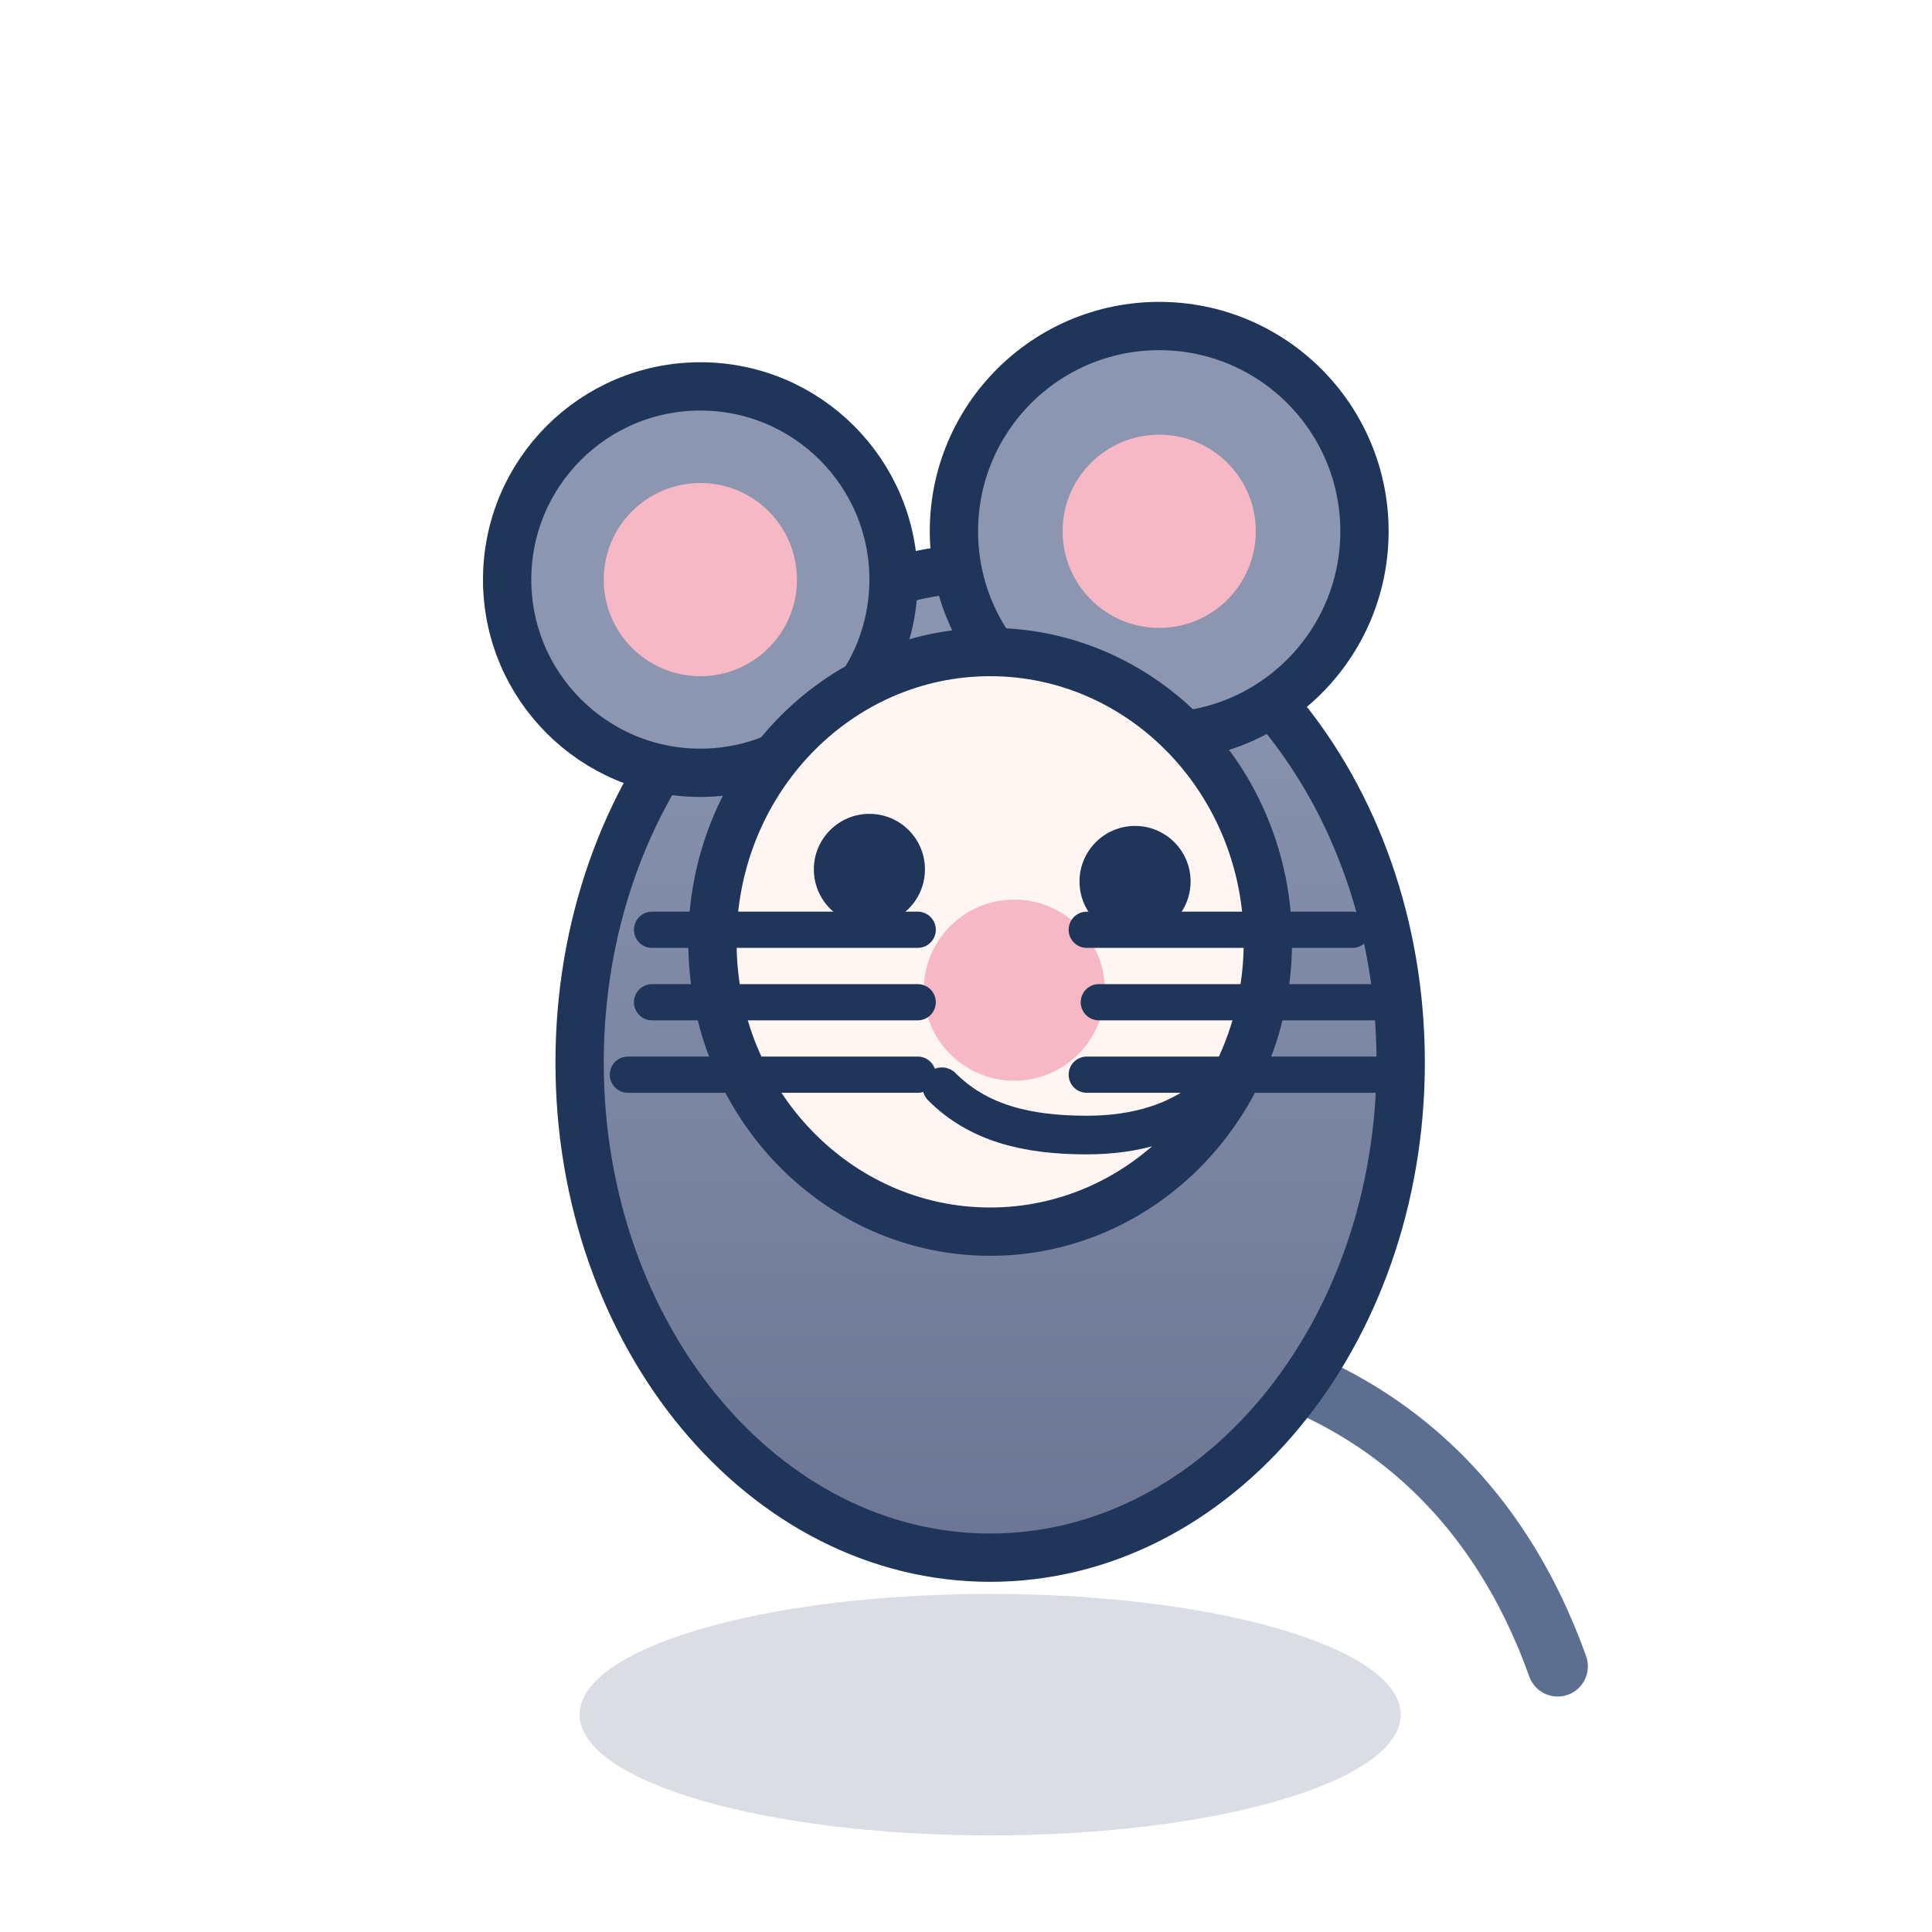
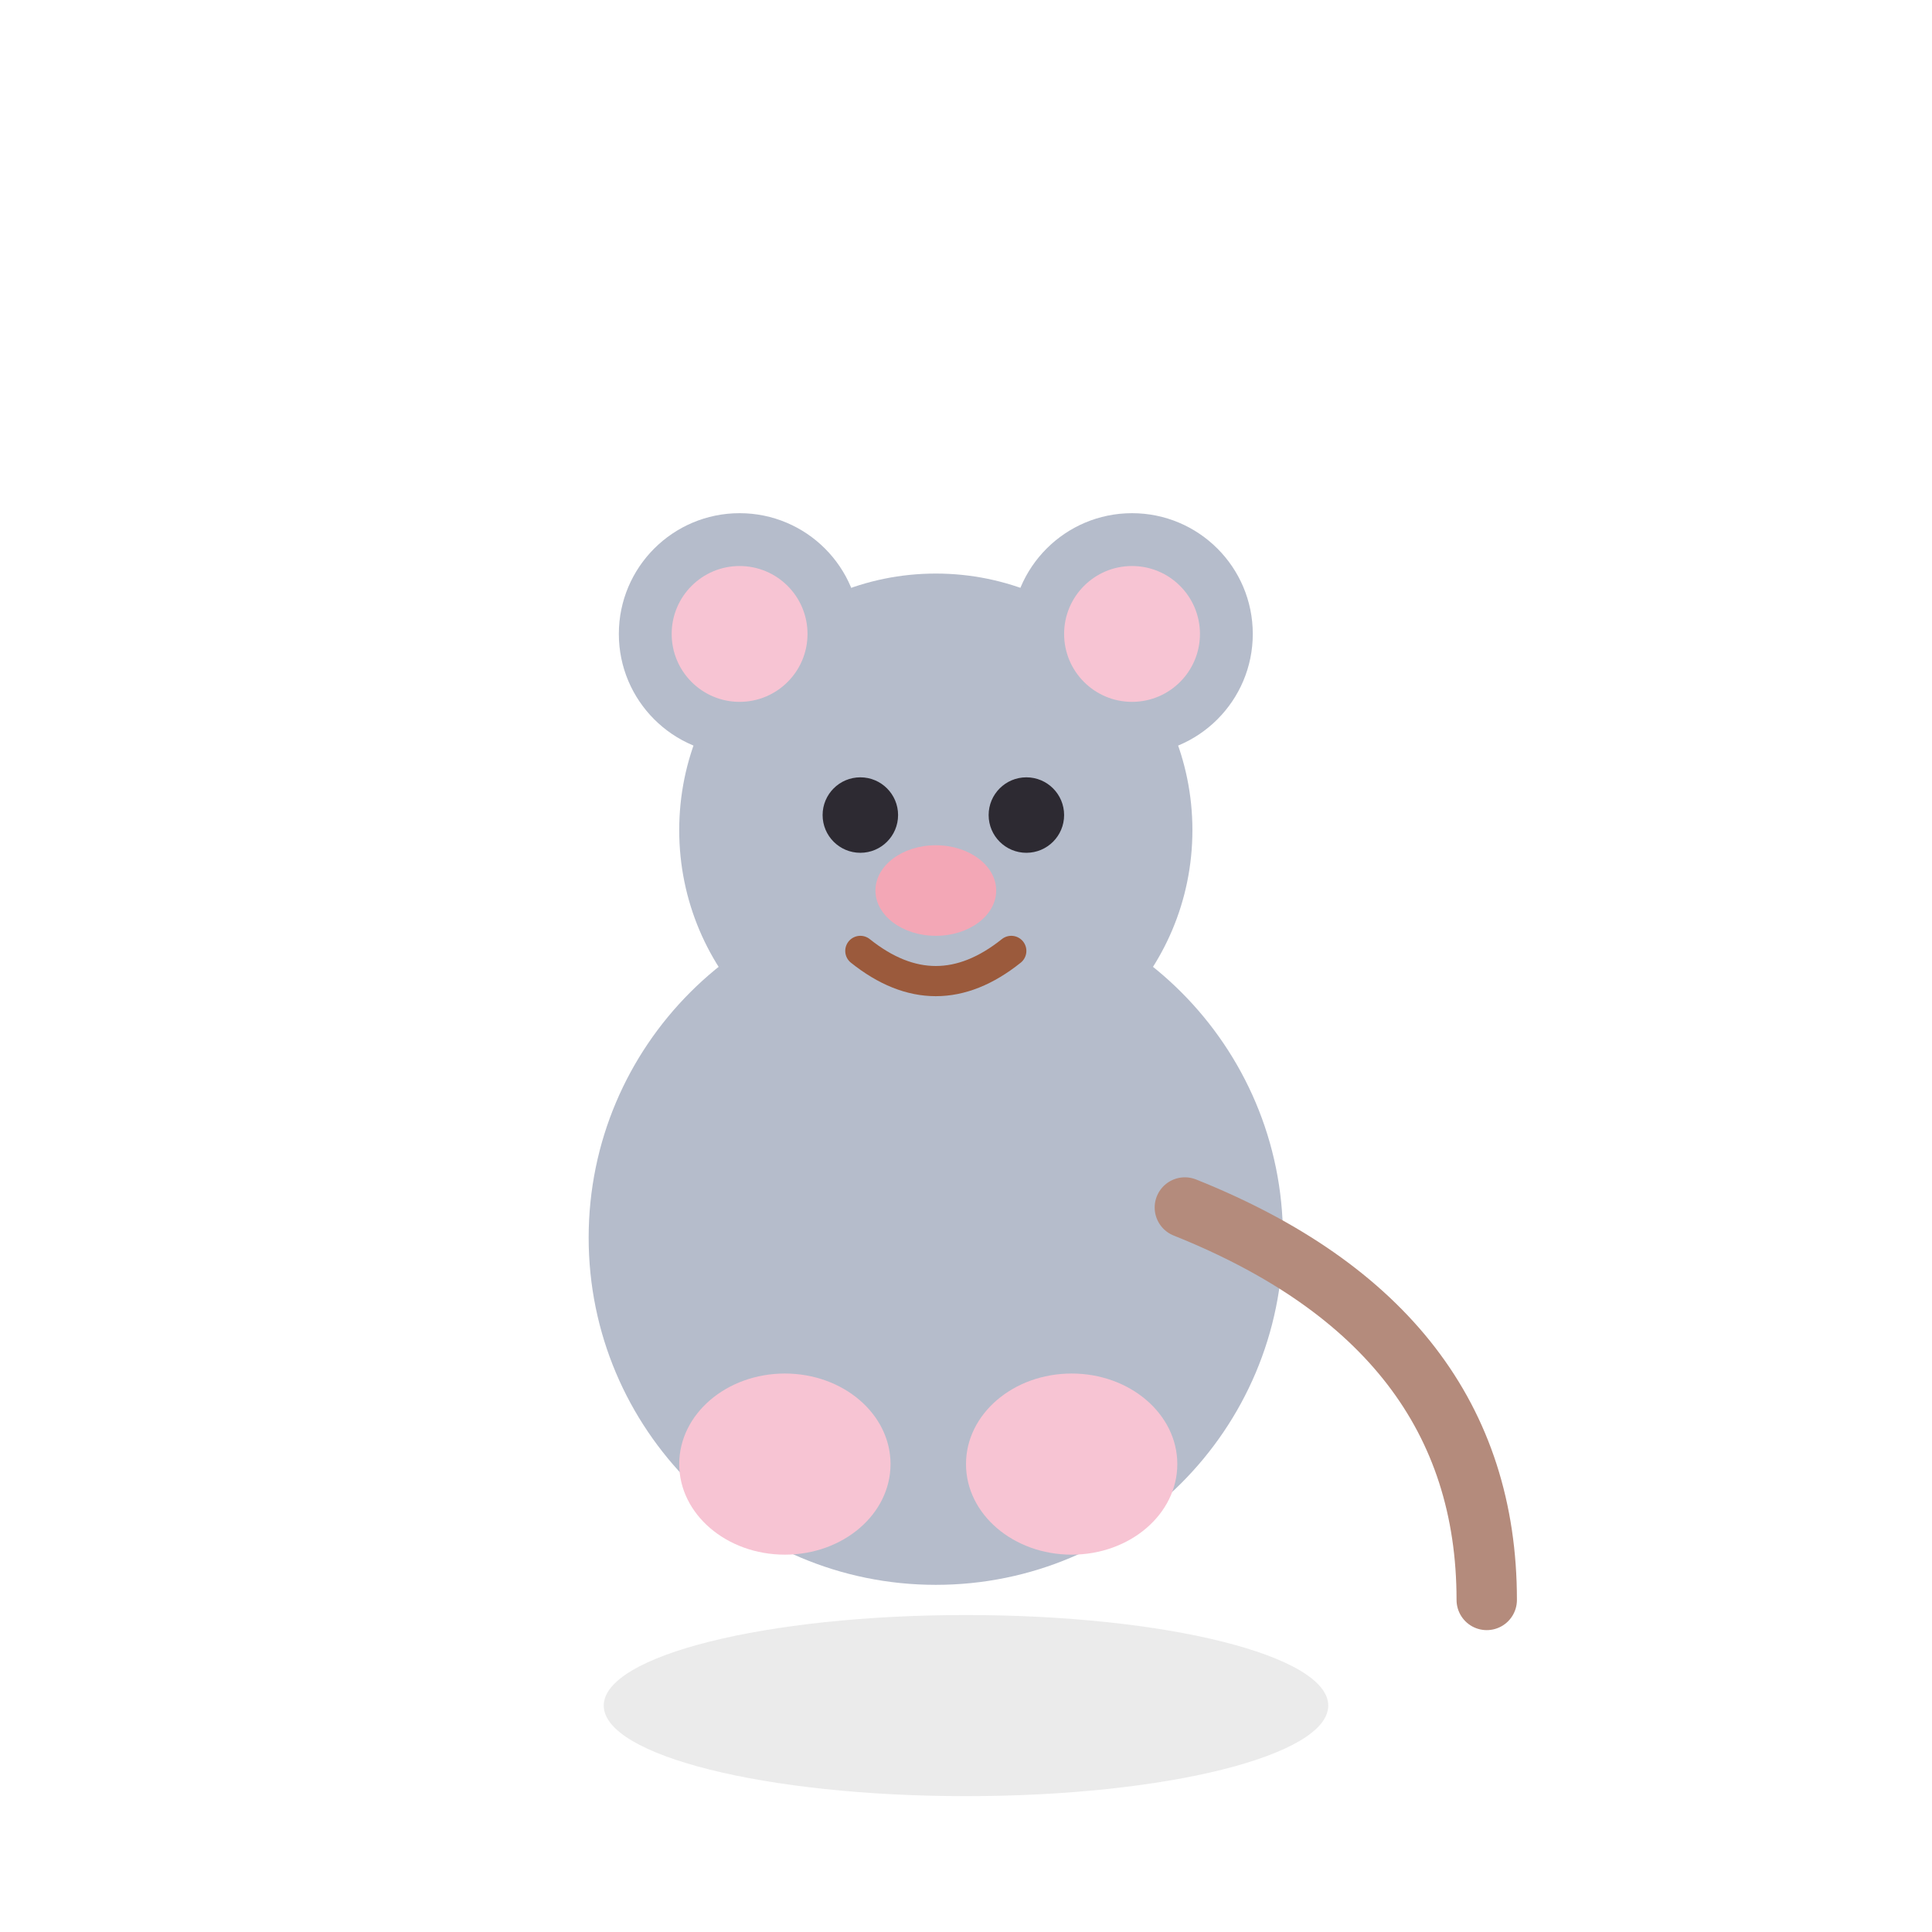
- <svg xmlns="http://www.w3.org/2000/svg" viewBox="0 0 160 160">
-   <defs>
-     <linearGradient id="mg" x1="0" y1="0" x2="0" y2="1">
-       <stop offset="0" stop-color="#8d96b1" />
-       <stop offset="1" stop-color="#6c7593" />
-     </linearGradient>
-   </defs>
-   <ellipse cx="82" cy="142" rx="34" ry="10" fill="#314565" opacity=".18" />
-   <path d="M100 112c14 3 24 12 29 26" fill="none" stroke="#5c6f91" stroke-width="5" stroke-linecap="round" />
-   <ellipse cx="82" cy="88" rx="34" ry="41" fill="url(#mg)" stroke="#20355a" stroke-width="4" />
-   <circle cx="58" cy="48" r="16" fill="#8d96b1" stroke="#20355a" stroke-width="4" />
-   <circle cx="96" cy="44" r="17" fill="#8d96b1" stroke="#20355a" stroke-width="4" />
-   <circle cx="58" cy="48" r="8" fill="#f6b8c4" />
-   <circle cx="96" cy="44" r="8" fill="#f6b8c4" />
-   <ellipse cx="82" cy="78" rx="23" ry="24" fill="#fff6f4" stroke="#20355a" stroke-width="4" />
-   <circle cx="72" cy="72" r="4.6" fill="#20355a" />
-   <circle cx="94" cy="73" r="4.6" fill="#20355a" />
-   <circle cx="84" cy="82" r="7.5" fill="#f6b8c4" />
-   <path d="M78 90c3 3 7 4 12 4 4 0 8-1 11-4" fill="none" stroke="#20355a" stroke-width="3.2" stroke-linecap="round" />
-   <path d="M91 83h25M90 89h24M90 77h22" stroke="#20355a" stroke-width="3" stroke-linecap="round" />
-   <path d="M76 83H54M76 89H52M76 77H54" stroke="#20355a" stroke-width="3" stroke-linecap="round" />
+ <svg xmlns="http://www.w3.org/2000/svg" viewBox="0 0 256 256">
+   <ellipse cx="128" cy="226" rx="48" ry="12" fill="#000" opacity=".08" />
+   <ellipse cx="124" cy="164" rx="46" ry="46" fill="#b5bccb" />
+   <circle cx="124" cy="110" r="34" fill="#b5bccb" />
+   <circle cx="98" cy="84" r="16" fill="#b5bccb" />
+   <circle cx="150" cy="84" r="16" fill="#b5bccb" />
+   <circle cx="98" cy="84" r="9" fill="#f7c4d3" />
+   <circle cx="150" cy="84" r="9" fill="#f7c4d3" />
+   <circle cx="114" cy="108" r="5" fill="#2d2a32" />
+   <circle cx="136" cy="108" r="5" fill="#2d2a32" />
+   <ellipse cx="124" cy="118" rx="8" ry="6" fill="#f3a7b6" />
+   <path d="M114 126 q 10.0 8 20 0" fill="none" stroke="#9b5a3c" stroke-width="4" stroke-linecap="round" />
+   <path d="M157 160 q40 16 40 52" fill="none" stroke="#b48b7c" stroke-width="8" stroke-linecap="round" />
+   <ellipse cx="104" cy="194" rx="14" ry="12" fill="#f7c4d3" />
+   <ellipse cx="142" cy="194" rx="14" ry="12" fill="#f7c4d3" />
</svg>
